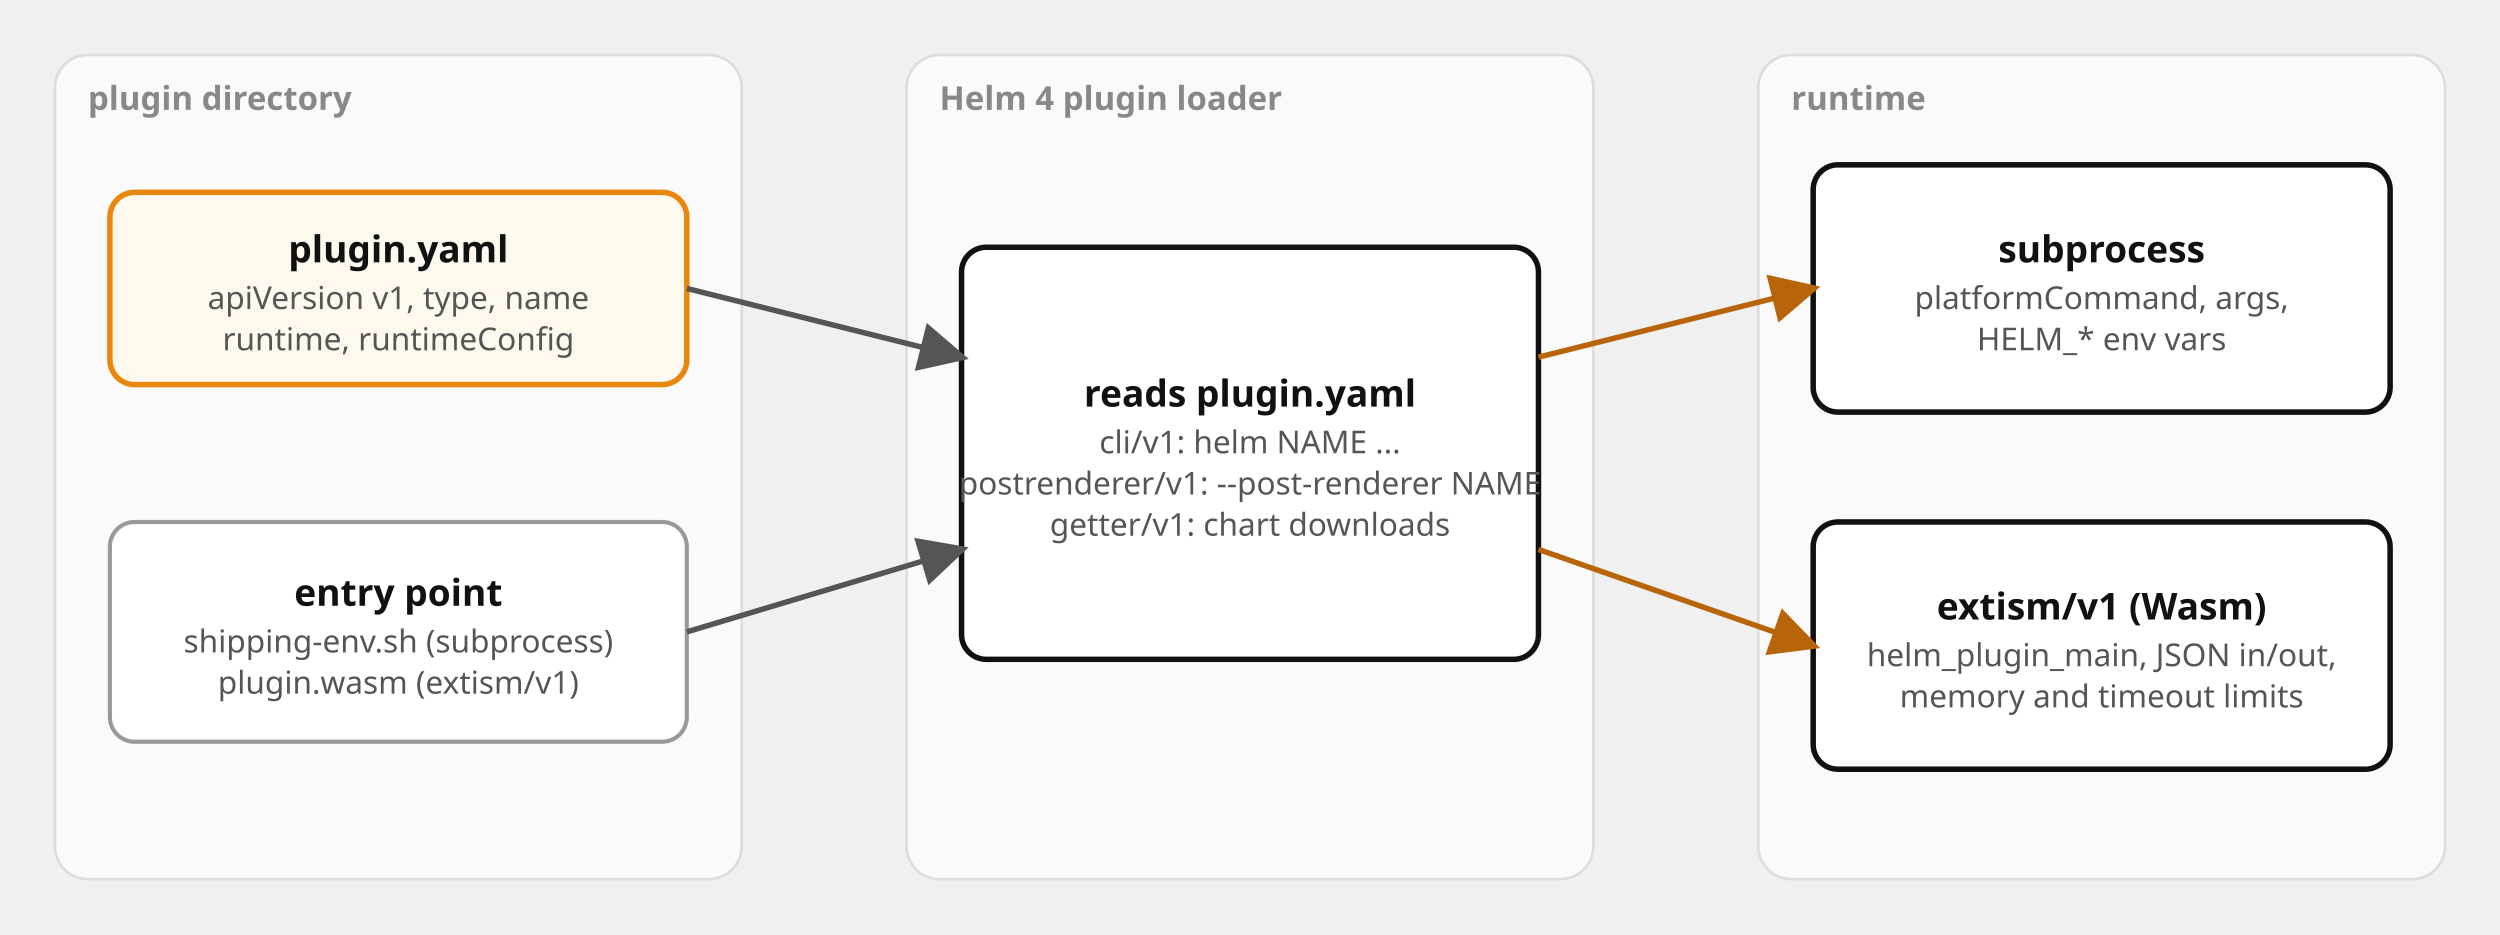
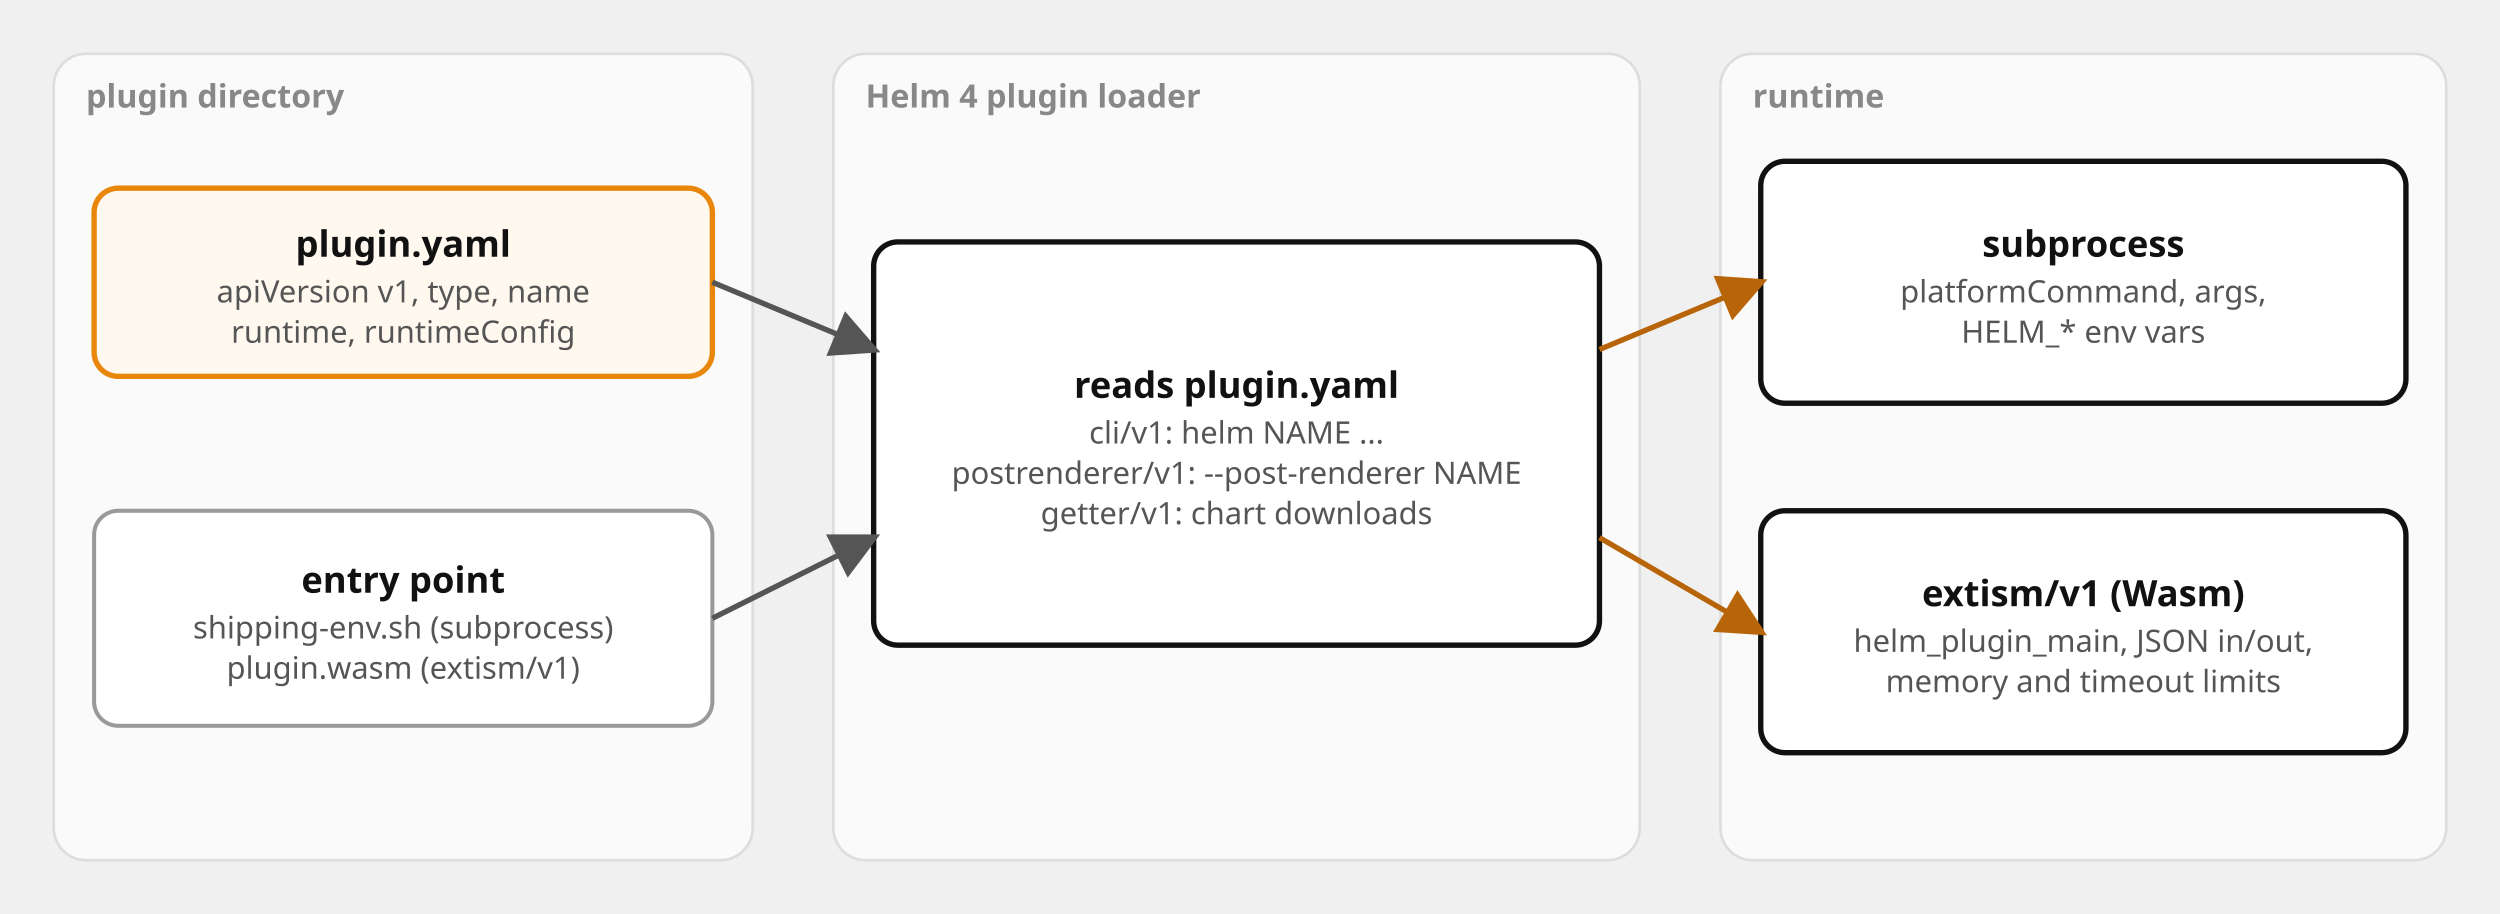
- <svg xmlns="http://www.w3.org/2000/svg" viewBox="0 0 910 340" font-family="'Red Hat Text', system-ui, sans-serif" role="img">
+ <svg xmlns="http://www.w3.org/2000/svg" viewBox="0 0 930 340" font-family="'Red Hat Text', system-ui, sans-serif" role="img">
  <defs>
    <marker id="a" viewBox="0 0 10 10" refX="8.5" refY="5" markerWidth="9" markerHeight="9" orient="auto-start-reverse">
      <path d="M0,0 L10,5 L0,10 z" fill="#555" />
    </marker>
    <marker id="am" viewBox="0 0 10 10" refX="8.5" refY="5" markerWidth="9" markerHeight="9" orient="auto-start-reverse">
      <path d="M0,0 L10,5 L0,10 z" fill="#b8650a" />
    </marker>
  </defs>
-   <rect x="20" y="20" width="250" height="300" rx="12" fill="#fafafa" stroke="#ddd" />
+   <rect x="20" y="20" width="260" height="300" rx="12" fill="#fafafa" stroke="#ddd" />
  <text x="32" y="40" font-size="12" font-weight="700" fill="#888">plugin directory</text>
-   <rect x="330" y="20" width="250" height="300" rx="12" fill="#fafafa" stroke="#ddd" />
-   <text x="342" y="40" font-size="12" font-weight="700" fill="#888">Helm 4 plugin loader</text>
-   <rect x="640" y="20" width="250" height="300" rx="12" fill="#fafafa" stroke="#ddd" />
+   <rect x="310" y="20" width="300" height="300" rx="12" fill="#fafafa" stroke="#ddd" />
+   <text x="322" y="40" font-size="12" font-weight="700" fill="#888">Helm 4 plugin loader</text>
+   <rect x="640" y="20" width="270" height="300" rx="12" fill="#fafafa" stroke="#ddd" />
  <text x="652" y="40" font-size="12" font-weight="700" fill="#888">runtime</text>
-   <rect x="40" y="70" width="210" height="70" rx="9" fill="#fff8ef" stroke="#e8870c" stroke-width="2" />
-   <text x="145.0" y="95.5" font-size="13.5" font-weight="700" fill="#111111" text-anchor="middle">plugin.yaml</text>
-   <text x="145.0" y="112.5" font-size="11.5" fill="#555555" text-anchor="middle">apiVersion v1, type, name</text>
-   <text x="145.0" y="127.5" font-size="11.5" fill="#555555" text-anchor="middle">runtime, runtimeConfig</text>
-   <rect x="40" y="190" width="210" height="80" rx="9" fill="#ffffff" stroke="#999999" stroke-width="1.5" />
-   <text x="145.0" y="220.5" font-size="13.5" font-weight="700" fill="#111111" text-anchor="middle">entry point</text>
-   <text x="145.0" y="237.5" font-size="11.5" fill="#555555" text-anchor="middle">shipping-env.sh (subprocess)</text>
-   <text x="145.0" y="252.5" font-size="11.5" fill="#555555" text-anchor="middle">plugin.wasm (extism/v1)</text>
-   <rect x="350" y="90" width="210" height="150" rx="9" fill="#ffffff" stroke="#111111" stroke-width="2" />
-   <text x="455.0" y="148.0" font-size="13.5" font-weight="700" fill="#111111" text-anchor="middle">reads plugin.yaml</text>
-   <text x="455.0" y="165.0" font-size="11.5" fill="#555555" text-anchor="middle">cli/v1: helm NAME ...</text>
-   <text x="455.0" y="180.0" font-size="11.5" fill="#555555" text-anchor="middle">postrenderer/v1: --post-renderer NAME</text>
-   <text x="455.0" y="195.0" font-size="11.5" fill="#555555" text-anchor="middle">getter/v1: chart downloads</text>
-   <rect x="660" y="60" width="210" height="90" rx="9" fill="#ffffff" stroke="#111111" stroke-width="2" />
-   <text x="765.0" y="95.5" font-size="13.5" font-weight="700" fill="#111111" text-anchor="middle">subprocess</text>
-   <text x="765.0" y="112.5" font-size="11.5" fill="#555555" text-anchor="middle">platformCommand, args,</text>
-   <text x="765.0" y="127.5" font-size="11.5" fill="#555555" text-anchor="middle">HELM_* env vars</text>
-   <rect x="660" y="190" width="210" height="90" rx="9" fill="#ffffff" stroke="#111111" stroke-width="2" />
-   <text x="765.0" y="225.5" font-size="13.5" font-weight="700" fill="#111111" text-anchor="middle">extism/v1 (Wasm)</text>
-   <text x="765.0" y="242.5" font-size="11.5" fill="#555555" text-anchor="middle">helm_plugin_main, JSON in/out,</text>
-   <text x="765.0" y="257.5" font-size="11.5" fill="#555555" text-anchor="middle">memory and timeout limits</text>
-   <path d="M250,105 L350,130" fill="none" stroke="#555" stroke-width="2" marker-end="url(#a)" />
-   <path d="M250,230 L350,200" fill="none" stroke="#555" stroke-width="2" marker-end="url(#a)" />
-   <path d="M560,130 L660,105" fill="none" stroke="#b8650a" stroke-width="2" marker-end="url(#am)" />
-   <path d="M560,200 L660,235" fill="none" stroke="#b8650a" stroke-width="2" marker-end="url(#am)" />
+   <rect x="35" y="70" width="230" height="70" rx="9" fill="#fff8ef" stroke="#e8870c" stroke-width="2" />
+   <text x="150.0" y="95.5" font-size="13.5" font-weight="700" fill="#111111" text-anchor="middle">plugin.yaml</text>
+   <text x="150.0" y="112.5" font-size="11.5" fill="#555555" text-anchor="middle">apiVersion v1, type, name</text>
+   <text x="150.0" y="127.5" font-size="11.5" fill="#555555" text-anchor="middle">runtime, runtimeConfig</text>
+   <rect x="35" y="190" width="230" height="80" rx="9" fill="#ffffff" stroke="#999999" stroke-width="1.5" />
+   <text x="150.0" y="220.5" font-size="13.5" font-weight="700" fill="#111111" text-anchor="middle">entry point</text>
+   <text x="150.0" y="237.5" font-size="11.5" fill="#555555" text-anchor="middle">shipping-env.sh (subprocess)</text>
+   <text x="150.0" y="252.5" font-size="11.5" fill="#555555" text-anchor="middle">plugin.wasm (extism/v1)</text>
+   <rect x="325" y="90" width="270" height="150" rx="9" fill="#ffffff" stroke="#111111" stroke-width="2" />
+   <text x="460.0" y="148.0" font-size="13.5" font-weight="700" fill="#111111" text-anchor="middle">reads plugin.yaml</text>
+   <text x="460.0" y="165.0" font-size="11.5" fill="#555555" text-anchor="middle">cli/v1: helm NAME ...</text>
+   <text x="460.0" y="180.0" font-size="11.5" fill="#555555" text-anchor="middle">postrenderer/v1: --post-renderer NAME</text>
+   <text x="460.0" y="195.0" font-size="11.5" fill="#555555" text-anchor="middle">getter/v1: chart downloads</text>
+   <rect x="655" y="60" width="240" height="90" rx="9" fill="#ffffff" stroke="#111111" stroke-width="2" />
+   <text x="775.0" y="95.5" font-size="13.5" font-weight="700" fill="#111111" text-anchor="middle">subprocess</text>
+   <text x="775.0" y="112.5" font-size="11.5" fill="#555555" text-anchor="middle">platformCommand, args,</text>
+   <text x="775.0" y="127.5" font-size="11.5" fill="#555555" text-anchor="middle">HELM_* env vars</text>
+   <rect x="655" y="190" width="240" height="90" rx="9" fill="#ffffff" stroke="#111111" stroke-width="2" />
+   <text x="775.0" y="225.5" font-size="13.5" font-weight="700" fill="#111111" text-anchor="middle">extism/v1 (Wasm)</text>
+   <text x="775.0" y="242.5" font-size="11.5" fill="#555555" text-anchor="middle">helm_plugin_main, JSON in/out,</text>
+   <text x="775.0" y="257.5" font-size="11.5" fill="#555555" text-anchor="middle">memory and timeout limits</text>
+   <path d="M265,105 L325,130" fill="none" stroke="#555" stroke-width="2" marker-end="url(#a)" />
+   <path d="M265,230 L325,200" fill="none" stroke="#555" stroke-width="2" marker-end="url(#a)" />
+   <path d="M595,130 L655,105" fill="none" stroke="#b8650a" stroke-width="2" marker-end="url(#am)" />
+   <path d="M595,200 L655,235" fill="none" stroke="#b8650a" stroke-width="2" marker-end="url(#am)" />
</svg>
